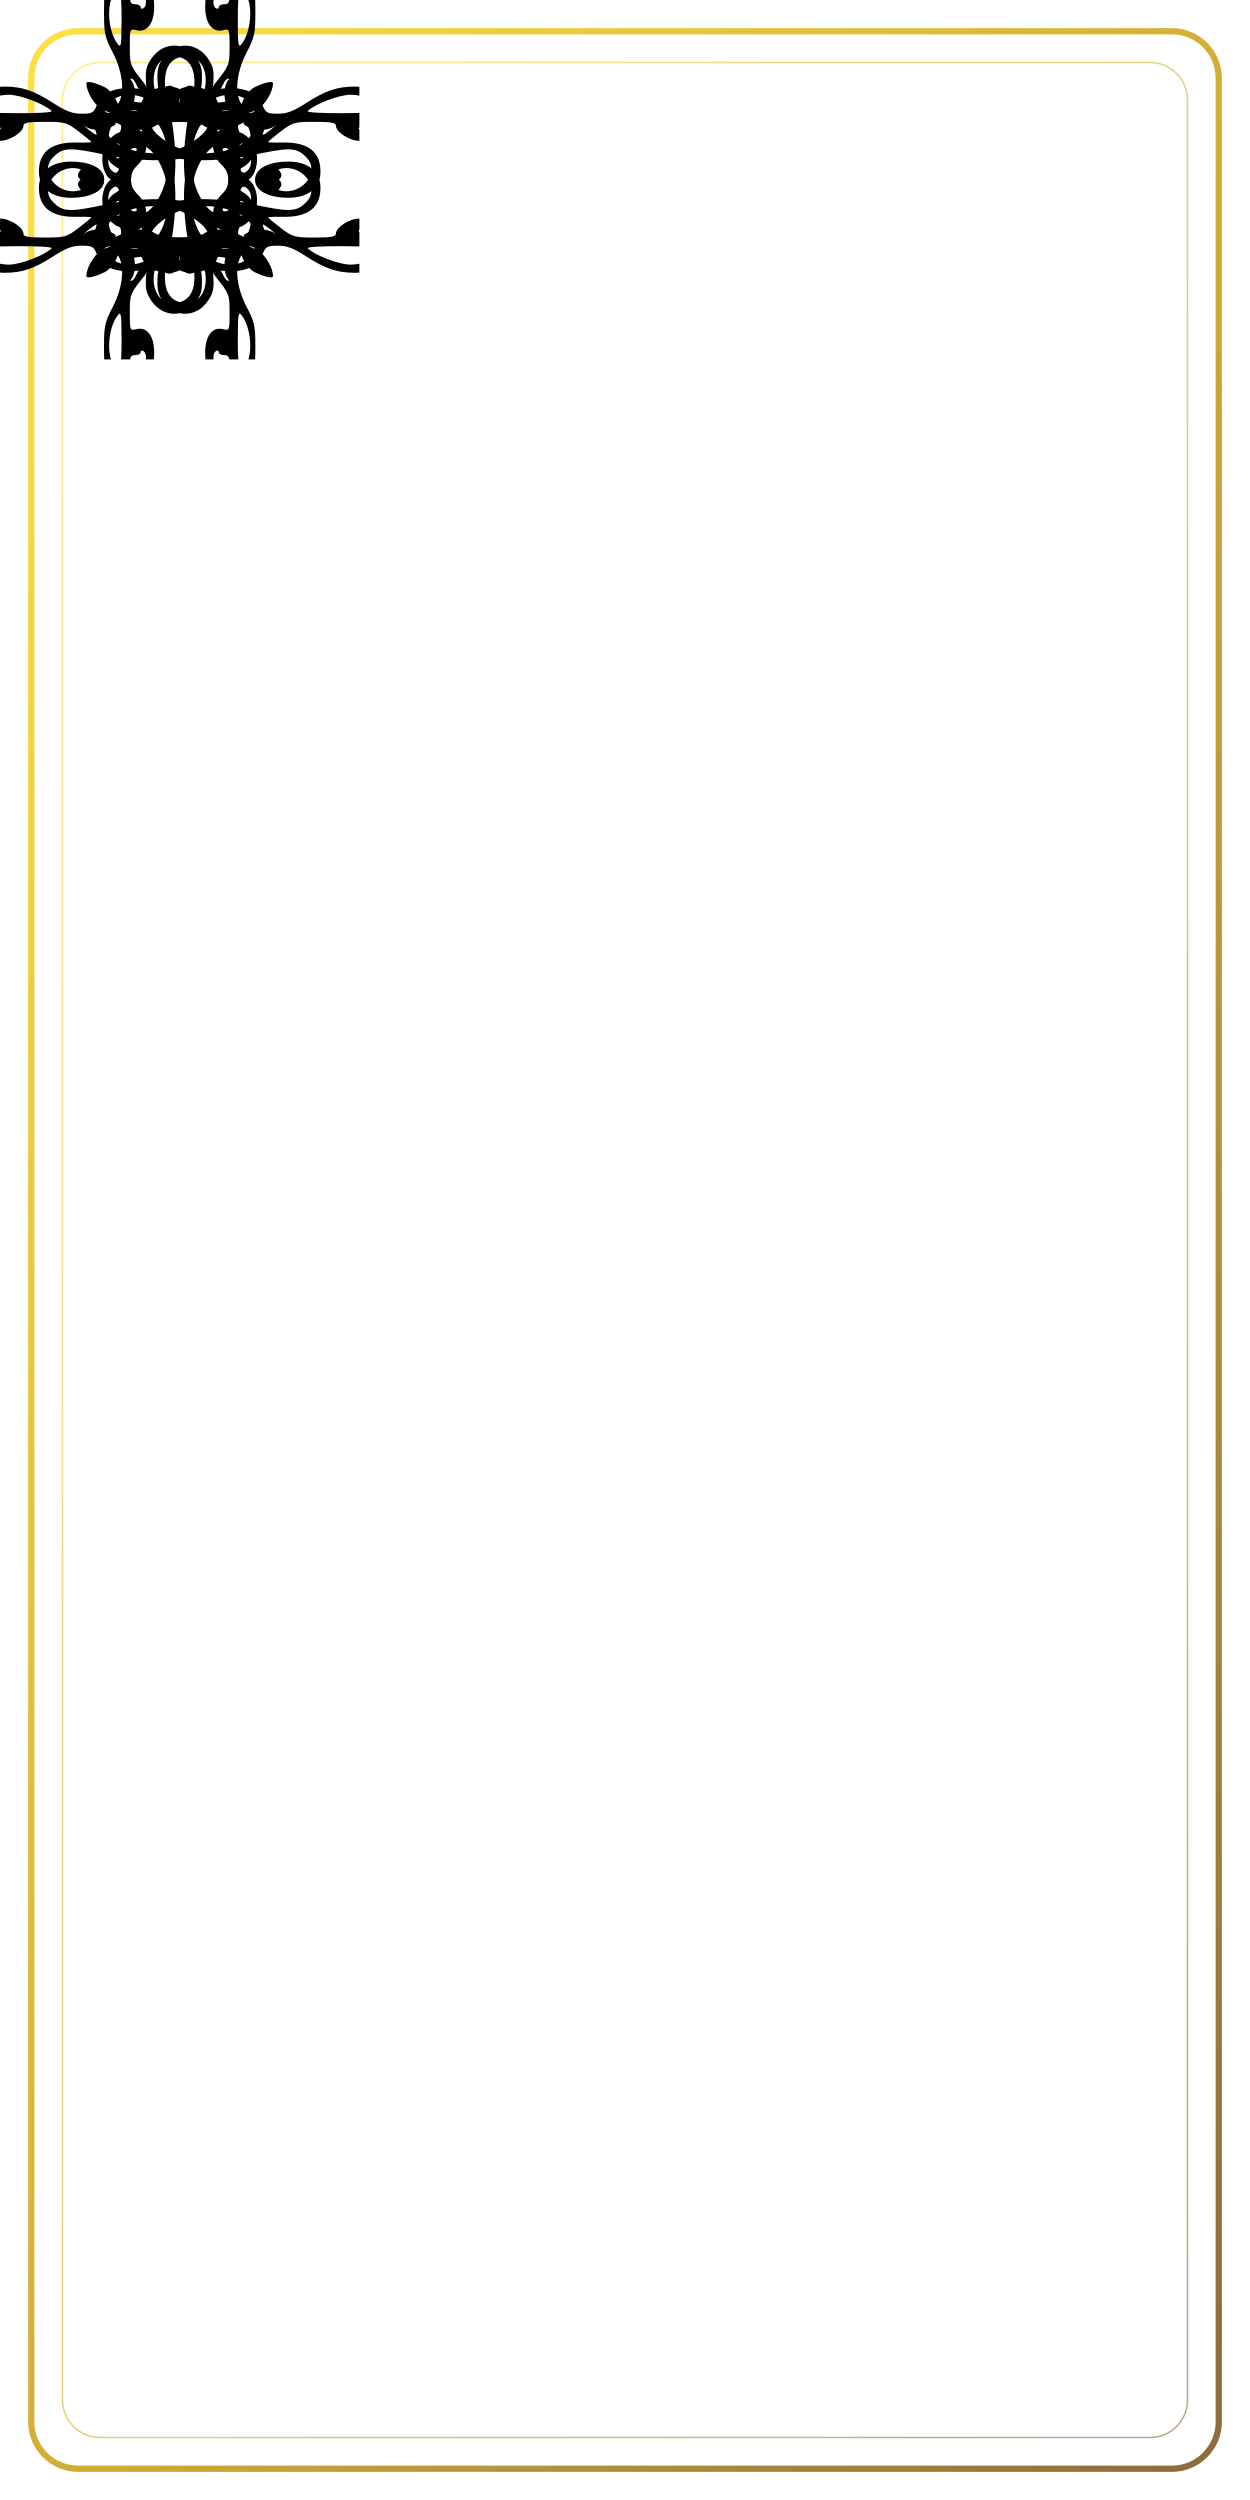
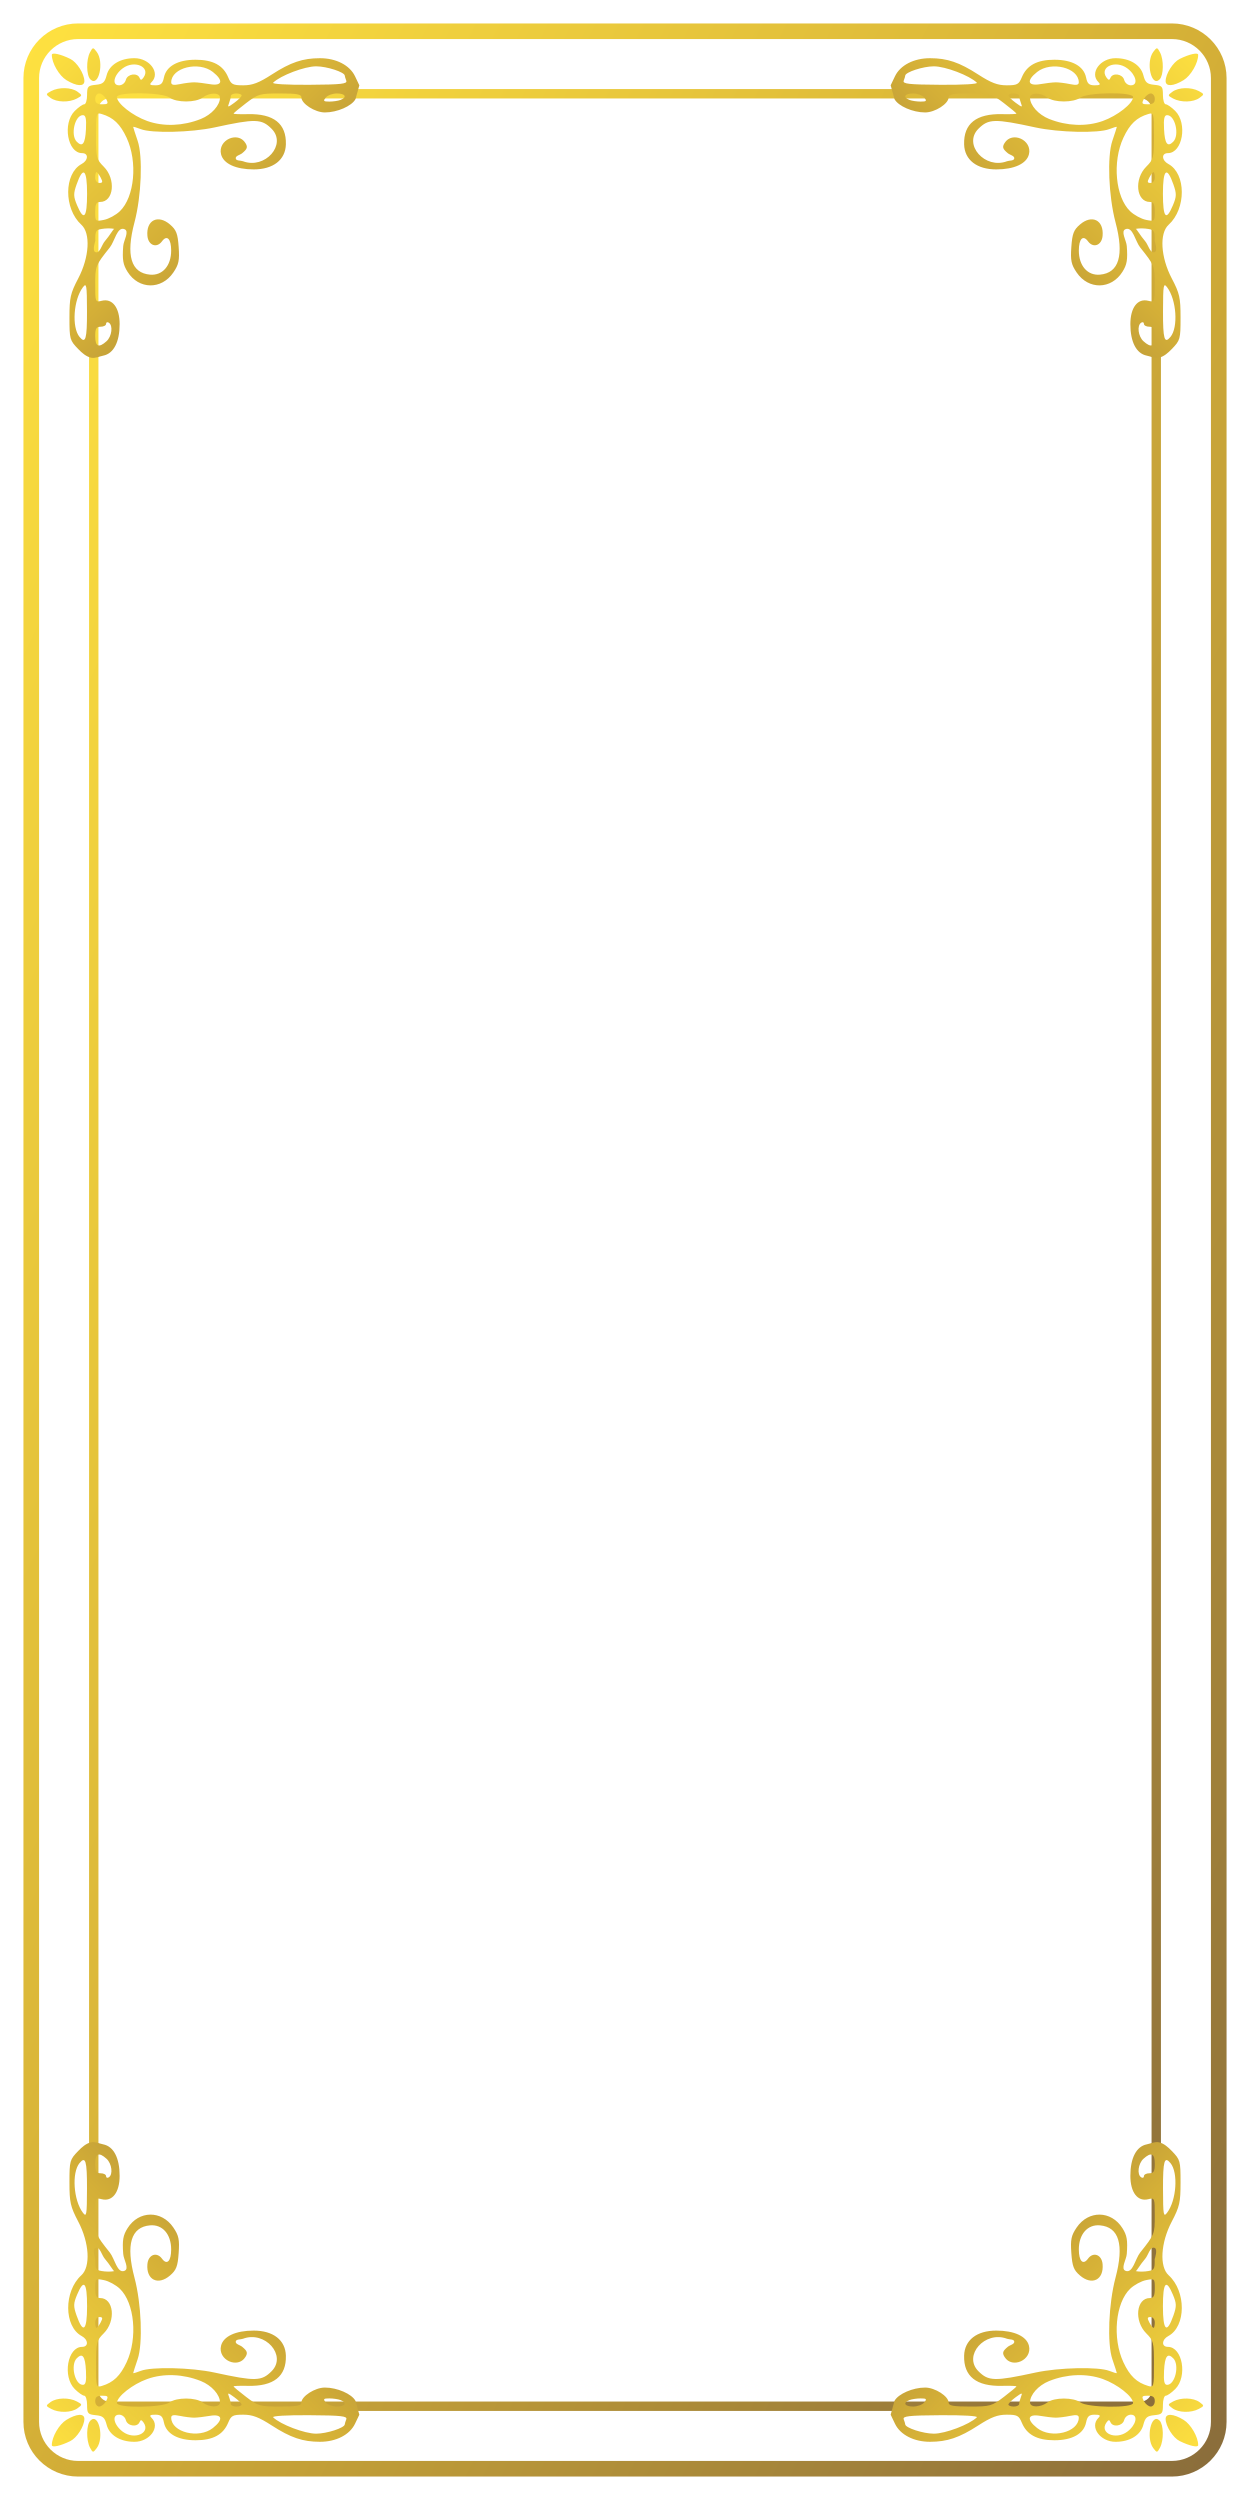
<svg xmlns="http://www.w3.org/2000/svg" viewBox="0 0 400 800">
  <defs>
    <linearGradient id="goldGrad" x1="0%" y1="0%" x2="100%" y2="100%">
      <stop offset="0%" style="stop-color:#FEE140" />
      <stop offset="50%" style="stop-color:#D4AF37" />
      <stop offset="100%" style="stop-color:#8A6D3B" />
    </linearGradient>
    <symbol id="ivyCorner" viewBox="0 0 172.4 170.8">
-       <path fill="url(#goldGrad)" d="m 189.33,43.676 c -2.061,3.85 -10.11,7.356 -16.891,7.356 -5.479,0 -12.97,-4.816 -12.97,-8.339 0,-1.669 -2.57,-2.136 -11.756,-2.136 -11.161,0 -12.109,0.269 -18.706,5.306 -3.822,2.918 -6.949,5.531 -6.949,5.806 0,0.275 3.535,0.413 7.856,0.306 14.29,-0.354 21.333,5.237 21.009,16.677 -0.242,8.552 -6.994,13.806 -17.74,13.806 -9.894,0 -16.718,-3.151 -18.015,-8.318 -1.971,-7.852 9.314,-13.027 13.473,-6.179 1.338,2.203 0.987,3.254 -1.864,5.594 -1.17,0.96 -3.755,1.387 -3.511,2.881 0.229,1.404 2.659,1.011 3.989,1.517 12.166,4.625 24.423,-9.272 15.791,-17.904 -5.56,-5.56 -8.922,-5.64 -31.463,-0.75 -12.943,2.808 -34.768,3.3 -40.778,0.919 -2.263,-0.896 -4.115,-1.43 -4.115,-1.185 0,0.245 1.106,3.691 2.458,7.658 2.936,8.617 2.084,30.525 -1.747,44.947 -4.848,18.247 -1.944,27.98 8.619,28.887 6.821,0.585 11.62,-4.903 11.62,-13.287 0,-6.514 -2.322,-8.859 -5.062,-5.111 -2.921,3.994 -7.59,2.244 -8.048,-3.018 -0.755,-8.665 5.834,-11.968 12.477,-6.254 3.469,2.984 4.251,5.018 4.768,12.4 0.521,7.444 0.061,9.653 -2.931,14.068 -6.526,9.629 -19.067,9.461 -25.242,-0.337 -2.52,-3.999 -2.966,-6.619 -2.419,-14.235 0.223,-3.111 3.575,-8.198 0.67,-9.334 -4.005,-1.566 -5.366,6.721 -8.048,10.082 -7.944,9.952 -8.048,10.213 -8.057,20.212 -0.008,9.962 0.051,10.115 3.603,9.223 5.861,-1.471 9.857,3.756 9.857,12.895 0,9.873 -3.307,16.225 -9.043,17.372 -2.212,0.442 -4.464,1.614 -6.67,1.143 -2.789,-0.595 -5.124,-2.712 -7.109,-4.76 -4.689,-4.838 -4.863,-5.46 -4.863,-17.377 0,-11.043 0.518,-13.347 4.863,-21.637 6.119,-11.674 6.887,-24.896 1.717,-29.575 -9.772,-8.844 -9.674,-28.272 0.169,-33.54 3.746,-2.005 3.89,-5.977 0.216,-5.977 -8.057,0 -10.906,-16.398 -4.041,-23.263 2.02,-2.02 4.377,-3.673 5.238,-3.673 0.86,0 1.564,-2.314 1.564,-5.143 0,-4.687 0.423,-5.184 4.777,-5.612 3.975,-0.39 4.987,-1.283 6.024,-5.314 1.468,-5.705 7.459,-9.372 15.313,-9.372 8.518,0 14.45,8.221 9.502,13.169 -1.397,1.397 -0.939,1.796 2.058,1.796 3.039,0 4.034,-0.901 4.706,-4.263 1.251,-6.253 7.629,-9.846 17.479,-9.846 9.56,0 15.241,3.061 17.988,9.693 1.629,3.933 2.542,4.416 8.331,4.416 5.042,0 8.577,-1.341 15.746,-5.975 10.398,-6.721 17.044,-8.969 26.545,-8.981 8.908,-0.011 16.442,3.865 19.345,9.954 0.795,1.667 2.385,5.002 2.385,5.002 M 51.98,177.249 c 2.946,-2.666 3.681,-8.735 1.24,-10.243 -0.823,-0.509 -1.496,-0.212 -1.496,0.66 0,0.872 -1.347,1.585 -2.993,1.585 -2.423,0 -2.993,0.998 -2.993,5.238 0,5.756 1.97,6.627 6.242,2.761 z M 41.201,160.646 c -0.043,-14.572 -0.257,-15.809 -2.275,-13.14 -5.18,6.852 -6.21,22.08 -1.849,27.356 3.352,4.057 4.17,1.238 4.125,-14.216 z m 14.99,-45.341 c 0.452,0 -2.335,-0.547 -5.215,-0.21 -5.055,0.59 -5.235,0.827 -5.181,6.808 0,0 -1.883,5.486 0.056,6.196 2.473,0.906 3.439,-3.991 5.159,-5.986 2.838,-3.292 4.729,-6.808 5.181,-6.808 z m 3.121,-9.754 C 67.461,97.743 69.254,78.303 63.055,64.987 59.542,57.443 55.726,53.806 49.33,51.906 46.309,51.008 46.187,51.469 46.187,63.831 c 0,12.142 0.238,13.097 4.265,17.124 6.853,6.853 5.544,19.46 -2.02,19.46 -2.098,0 -2.694,1.199 -2.694,5.425 0,5.309 0.102,5.404 4.809,4.463 2.645,-0.529 6.589,-2.667 8.764,-4.751 z M 41.249,95.8 c 0,-13.503 -2.167,-15.373 -5.8,-5.004 -1.792,5.115 -1.753,6.604 0.298,11.488 3.76,8.955 5.502,6.903 5.502,-6.485 z m 7.482,-8.854 c -0.881,-1.646 -1.915,-2.993 -2.297,-2.993 -0.383,0 -0.696,1.347 -0.696,2.993 0,1.693 0.998,2.993 2.297,2.993 1.834,0 1.974,-0.604 0.696,-2.993 z m -8.101,-26.643 c 0.295,-5.828 -0.128,-7.776 -1.686,-7.776 -4.459,0 -6.991,11.056 -3.363,14.684 3.152,3.152 4.644,1.11 5.049,-6.908 z m 63.383,-5.671 c 5.938,-2.376 10.561,-7.532 10.561,-11.779 0,-2.941 -5.753,-2.944 -9.639,-0.005 -3.744,2.831 -14.39,2.831 -18.134,0 -3.926,-2.97 -29.093,-3.253 -29.093,-0.328 0,3.522 8.64,10.349 16.754,13.238 8.983,3.198 19.768,2.787 29.55,-1.127 z M 126.499,41.678 c 0.026,-0.617 -1.3,-1.122 -2.946,-1.122 -1.646,0 -2.993,0.618 -2.993,1.374 0,0.756 -0.455,2.56 -1.011,4.009 -0.919,2.394 -0.649,2.371 2.946,-0.252 2.176,-1.588 3.978,-3.392 4.004,-4.009 0,-6e-6 0,2.7e-5 0,1.9e-5 z m -74.775,1.871 c -0.881,-1.646 -2.588,-2.993 -3.794,-2.993 -1.206,0 -2.192,1.347 -2.192,2.993 0,2.206 0.998,2.993 3.794,2.993 3.33,0 3.598,-0.366 2.192,-2.993 z m 129.32,0.588 c 3.846,-1.476 2.706,-3.581 -1.939,-3.581 -2.368,0 -5.144,1.01 -6.169,2.245 -1.573,1.895 -1.271,2.245 1.939,2.245 2.091,0 4.867,-0.409 6.169,-0.908 z M 62.633,33.074 c 0.868,-3.32 6.337,-4.132 7.558,-1.122 0.583,1.436 1.101,1.38 2.231,-0.238 4.049,-5.801 -5.069,-9.809 -11.475,-5.044 -5.002,3.72 -6.222,9.398 -2.019,9.398 1.664,0 3.259,-1.289 3.705,-2.993 0,-6e-6 0,3e-5 0,2.2e-5 z m 37.726,1.348 c 1.646,0.015 5.518,0.465 8.605,1 6.92,1.2 7.708,-1.978 1.669,-6.728 -7.773,-6.114 -22.88,-2.384 -22.97,5.673 -0.017,1.513 1.235,1.78 4.841,1.034 2.675,-0.553 6.21,-0.994 7.856,-0.979 z m 83.878,-0.938 c -0.454,-1.183 -0.825,-2.415 -0.825,-2.738 0,-1.927 -9.888,-5.154 -15.795,-5.154 -6.349,0 -19.67,5.063 -23.715,9.014 -0.781,0.763 7.615,1.258 19.905,1.174 17.827,-0.122 21.123,-0.492 20.431,-2.296 z M 21.063,42.998 c -2.712,-1.983 -2.7,-2.101 0.364,-3.741 4.297,-2.3 11.167,-2.133 14.568,0.354 2.712,1.983 2.7,2.101 -0.364,3.741 -4.297,2.3 -11.167,2.133 -14.568,-0.354 z m 8.784,-9.789 C 25.829,30.759 21.795,23.782 21.795,19.282 c 0,-1.505 4.749,-0.467 10.229,2.236 3.652,1.801 7.729,8.253 7.729,12.23 0,3.142 -4.249,2.91 -9.905,-0.539 -5e-6,0 3e-6,-1.4e-5 0,-1.4e-5 z M 43.1,32.829 C 40.819,30.549 40.684,21.961 42.864,17.887 c 1.556,-2.907 1.691,-2.918 3.694,-0.276 4.282,5.65 1.077,19.753 -3.458,15.218 -6e-6,-5e-6 -8e-6,-5e-6 -1.4e-5,-1.1e-5 z" style="fill:#000000;stroke-width:5.892" id="path1-4" />
+       <g transform="translate(-19.07, -15.66)">
+         <path fill="url(#goldGrad)" d="m 189.33,43.676 c -2.061,3.85 -10.11,7.356 -16.891,7.356 -5.479,0 -12.97,-4.816 -12.97,-8.339 0,-1.669 -2.57,-2.136 -11.756,-2.136 -11.161,0 -12.109,0.269 -18.706,5.306 -3.822,2.918 -6.949,5.531 -6.949,5.806 0,0.275 3.535,0.413 7.856,0.306 14.29,-0.354 21.333,5.237 21.009,16.677 -0.242,8.552 -6.994,13.806 -17.74,13.806 -9.894,0 -16.718,-3.151 -18.015,-8.318 -1.971,-7.852 9.314,-13.027 13.473,-6.179 1.338,2.203 0.987,3.254 -1.864,5.594 -1.17,0.96 -3.755,1.387 -3.511,2.881 0.229,1.404 2.659,1.011 3.989,1.517 12.166,4.625 24.423,-9.272 15.791,-17.904 -5.56,-5.56 -8.922,-5.64 -31.463,-0.75 -12.943,2.808 -34.768,3.3 -40.778,0.919 -2.263,-0.896 -4.115,-1.43 -4.115,-1.185 0,0.245 1.106,3.691 2.458,7.658 2.936,8.617 2.084,30.525 -1.747,44.947 -4.848,18.247 -1.944,27.98 8.619,28.887 6.821,0.585 11.62,-4.903 11.62,-13.287 0,-6.514 -2.322,-8.859 -5.062,-5.111 -2.921,3.994 -7.59,2.244 -8.048,-3.018 -0.755,-8.665 5.834,-11.968 12.477,-6.254 3.469,2.984 4.251,5.018 4.768,12.4 0.521,7.444 0.061,9.653 -2.931,14.068 -6.526,9.629 -19.067,9.461 -25.242,-0.337 -2.52,-3.999 -2.966,-6.619 -2.419,-14.235 0.223,-3.111 3.575,-8.198 0.67,-9.334 -4.005,-1.566 -5.366,6.721 -8.048,10.082 -7.944,9.952 -8.048,10.213 -8.057,20.212 -0.008,9.962 0.051,10.115 3.603,9.223 5.861,-1.471 9.857,3.756 9.857,12.895 0,9.873 -3.307,16.225 -9.043,17.372 -2.212,0.442 -4.464,1.614 -6.67,1.143 -2.789,-0.595 -5.124,-2.712 -7.109,-4.76 -4.689,-4.838 -4.863,-5.46 -4.863,-17.377 0,-11.043 0.518,-13.347 4.863,-21.637 6.119,-11.674 6.887,-24.896 1.717,-29.575 -9.772,-8.844 -9.674,-28.272 0.169,-33.54 3.746,-2.005 3.89,-5.977 0.216,-5.977 -8.057,0 -10.906,-16.398 -4.041,-23.263 2.02,-2.02 4.377,-3.673 5.238,-3.673 0.86,0 1.564,-2.314 1.564,-5.143 0,-4.687 0.423,-5.184 4.777,-5.612 3.975,-0.39 4.987,-1.283 6.024,-5.314 1.468,-5.705 7.459,-9.372 15.313,-9.372 8.518,0 14.45,8.221 9.502,13.169 -1.397,1.397 -0.939,1.796 2.058,1.796 3.039,0 4.034,-0.901 4.706,-4.263 1.251,-6.253 7.629,-9.846 17.479,-9.846 9.56,0 15.241,3.061 17.988,9.693 1.629,3.933 2.542,4.416 8.331,4.416 5.042,0 8.577,-1.341 15.746,-5.975 10.398,-6.721 17.044,-8.969 26.545,-8.981 8.908,-0.011 16.442,3.865 19.345,9.954 0.795,1.667 2.385,5.002 2.385,5.002 M 51.98,177.249 c 2.946,-2.666 3.681,-8.735 1.24,-10.243 -0.823,-0.509 -1.496,-0.212 -1.496,0.66 0,0.872 -1.347,1.585 -2.993,1.585 -2.423,0 -2.993,0.998 -2.993,5.238 0,5.756 1.97,6.627 6.242,2.761 z M 41.201,160.646 c -0.043,-14.572 -0.257,-15.809 -2.275,-13.14 -5.18,6.852 -6.21,22.08 -1.849,27.356 3.352,4.057 4.17,1.238 4.125,-14.216 z m 14.99,-45.341 c 0.452,0 -2.335,-0.547 -5.215,-0.21 -5.055,0.59 -5.235,0.827 -5.181,6.808 0,0 -1.883,5.486 0.056,6.196 2.473,0.906 3.439,-3.991 5.159,-5.986 2.838,-3.292 4.729,-6.808 5.181,-6.808 z m 3.121,-9.754 C 67.461,97.743 69.254,78.303 63.055,64.987 59.542,57.443 55.726,53.806 49.33,51.906 46.309,51.008 46.187,51.469 46.187,63.831 c 0,12.142 0.238,13.097 4.265,17.124 6.853,6.853 5.544,19.46 -2.02,19.46 -2.098,0 -2.694,1.199 -2.694,5.425 0,5.309 0.102,5.404 4.809,4.463 2.645,-0.529 6.589,-2.667 8.764,-4.751 z M 41.249,95.8 c 0,-13.503 -2.167,-15.373 -5.8,-5.004 -1.792,5.115 -1.753,6.604 0.298,11.488 3.76,8.955 5.502,6.903 5.502,-6.485 z m 7.482,-8.854 c -0.881,-1.646 -1.915,-2.993 -2.297,-2.993 -0.383,0 -0.696,1.347 -0.696,2.993 0,1.693 0.998,2.993 2.297,2.993 1.834,0 1.974,-0.604 0.696,-2.993 z m -8.101,-26.643 c 0.295,-5.828 -0.128,-7.776 -1.686,-7.776 -4.459,0 -6.991,11.056 -3.363,14.684 3.152,3.152 4.644,1.11 5.049,-6.908 z m 63.383,-5.671 c 5.938,-2.376 10.561,-7.532 10.561,-11.779 0,-2.941 -5.753,-2.944 -9.639,-0.005 -3.744,2.831 -14.39,2.831 -18.134,0 -3.926,-2.97 -29.093,-3.253 -29.093,-0.328 0,3.522 8.64,10.349 16.754,13.238 8.983,3.198 19.768,2.787 29.55,-1.127 z M 126.499,41.678 c 0.026,-0.617 -1.3,-1.122 -2.946,-1.122 -1.646,0 -2.993,0.618 -2.993,1.374 0,0.756 -0.455,2.56 -1.011,4.009 -0.919,2.394 -0.649,2.371 2.946,-0.252 2.176,-1.588 3.978,-3.392 4.004,-4.009 0,-6e-6 0,2.7e-5 0,1.9e-5 z m -74.775,1.871 c -0.881,-1.646 -2.588,-2.993 -3.794,-2.993 -1.206,0 -2.192,1.347 -2.192,2.993 0,2.206 0.998,2.993 3.794,2.993 3.33,0 3.598,-0.366 2.192,-2.993 z m 129.32,0.588 c 3.846,-1.476 2.706,-3.581 -1.939,-3.581 -2.368,0 -5.144,1.01 -6.169,2.245 -1.573,1.895 -1.271,2.245 1.939,2.245 2.091,0 4.867,-0.409 6.169,-0.908 z M 62.633,33.074 c 0.868,-3.32 6.337,-4.132 7.558,-1.122 0.583,1.436 1.101,1.38 2.231,-0.238 4.049,-5.801 -5.069,-9.809 -11.475,-5.044 -5.002,3.72 -6.222,9.398 -2.019,9.398 1.664,0 3.259,-1.289 3.705,-2.993 0,-6e-6 0,3e-5 0,2.2e-5 z m 37.726,1.348 c 1.646,0.015 5.518,0.465 8.605,1 6.92,1.2 7.708,-1.978 1.669,-6.728 -7.773,-6.114 -22.88,-2.384 -22.97,5.673 -0.017,1.513 1.235,1.78 4.841,1.034 2.675,-0.553 6.21,-0.994 7.856,-0.979 z m 83.878,-0.938 c -0.454,-1.183 -0.825,-2.415 -0.825,-2.738 0,-1.927 -9.888,-5.154 -15.795,-5.154 -6.349,0 -19.67,5.063 -23.715,9.014 -0.781,0.763 7.615,1.258 19.905,1.174 17.827,-0.122 21.123,-0.492 20.431,-2.296 z M 21.063,42.998 c -2.712,-1.983 -2.7,-2.101 0.364,-3.741 4.297,-2.3 11.167,-2.133 14.568,0.354 2.712,1.983 2.7,2.101 -0.364,3.741 -4.297,2.3 -11.167,2.133 -14.568,-0.354 z m 8.784,-9.789 C 25.829,30.759 21.795,23.782 21.795,19.282 c 0,-1.505 4.749,-0.467 10.229,2.236 3.652,1.801 7.729,8.253 7.729,12.23 0,3.142 -4.249,2.91 -9.905,-0.539 -5e-6,0 3e-6,-1.4e-5 0,-1.4e-5 z M 43.1,32.829 C 40.819,30.549 40.684,21.961 42.864,17.887 c 1.556,-2.907 1.691,-2.918 3.694,-0.276 4.282,5.65 1.077,19.753 -3.458,15.218 -6e-6,-5e-6 -8e-6,-5e-6 -1.4e-5,-1.1e-5 z" />
+       </g>
    </symbol>
  </defs>
-   <rect x="10" y="10" width="380" height="780" rx="15" stroke="url(#goldGrad)" stroke-width="2" fill="none" />
-   <rect x="20" y="20" width="360" height="760" rx="12" stroke="url(#goldGrad)" stroke-width="0.5" fill="none" opacity="0.6" />
-   <use href="#ivyCorner" x="15" y="15" width="100" height="100" />
-   <use href="#ivyCorner" x="285" y="15" width="100" height="100" transform="scale(-1, 1) translate(-385, 0)" />
-   <use href="#ivyCorner" x="15" y="685" width="100" height="100" transform="scale(1, -1) translate(0, -785)" />
-   <use href="#ivyCorner" x="285" y="685" width="100" height="100" transform="scale(-1, -1) translate(-385, -785)" />
+   <rect x="10" y="10" width="380" height="780" rx="15" stroke="url(#goldGrad)" stroke-width="5" fill="none" />
+   <rect x="30" y="30" width="340" height="740" rx="5" stroke="url(#goldGrad)" stroke-width="3" fill="none" opacity="1" />
+   <g transform="translate(15, 15)">
+     <use href="#ivyCorner" width="100" height="100" />
+   </g>
+   <g transform="translate(385, 15) scale(-1, 1)">
+     <use href="#ivyCorner" width="100" height="100" />
+   </g>
+   <g transform="translate(15, 785) scale(1, -1)">
+     <use href="#ivyCorner" width="100" height="100" />
+   </g>
+   <g transform="translate(385, 785) scale(-1, -1)">
+     <use href="#ivyCorner" width="100" height="100" />
+   </g>
</svg>
